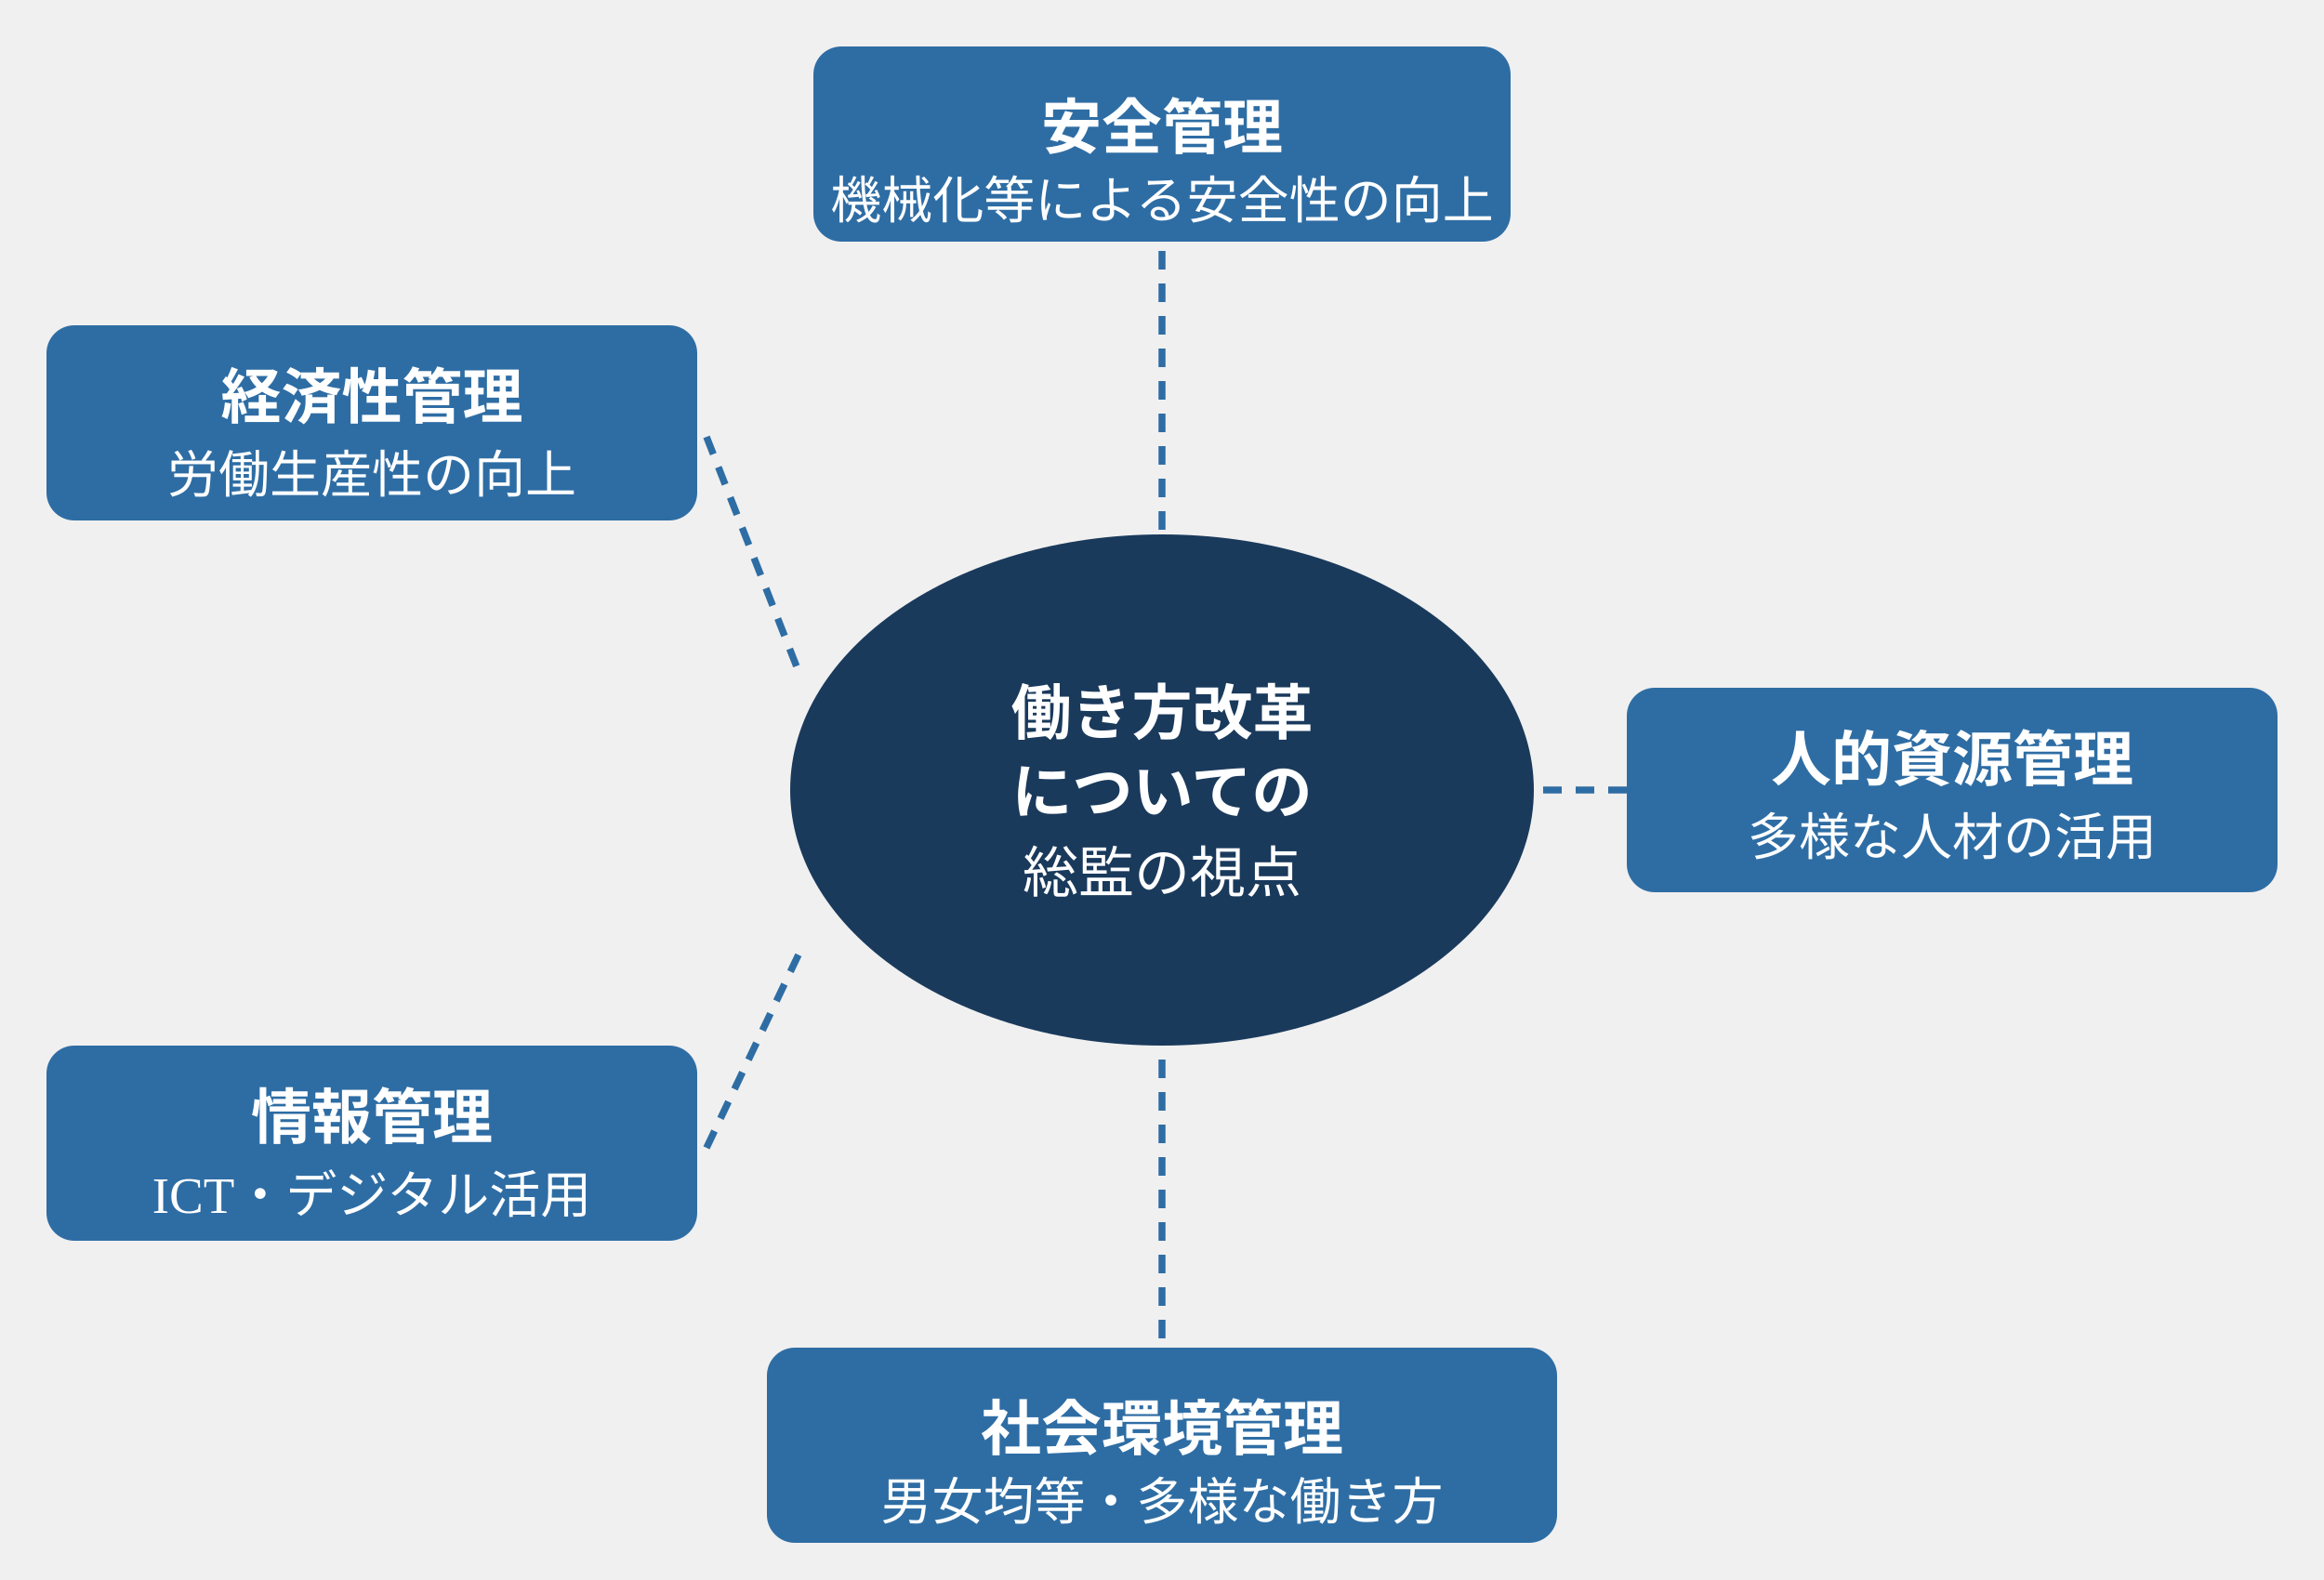
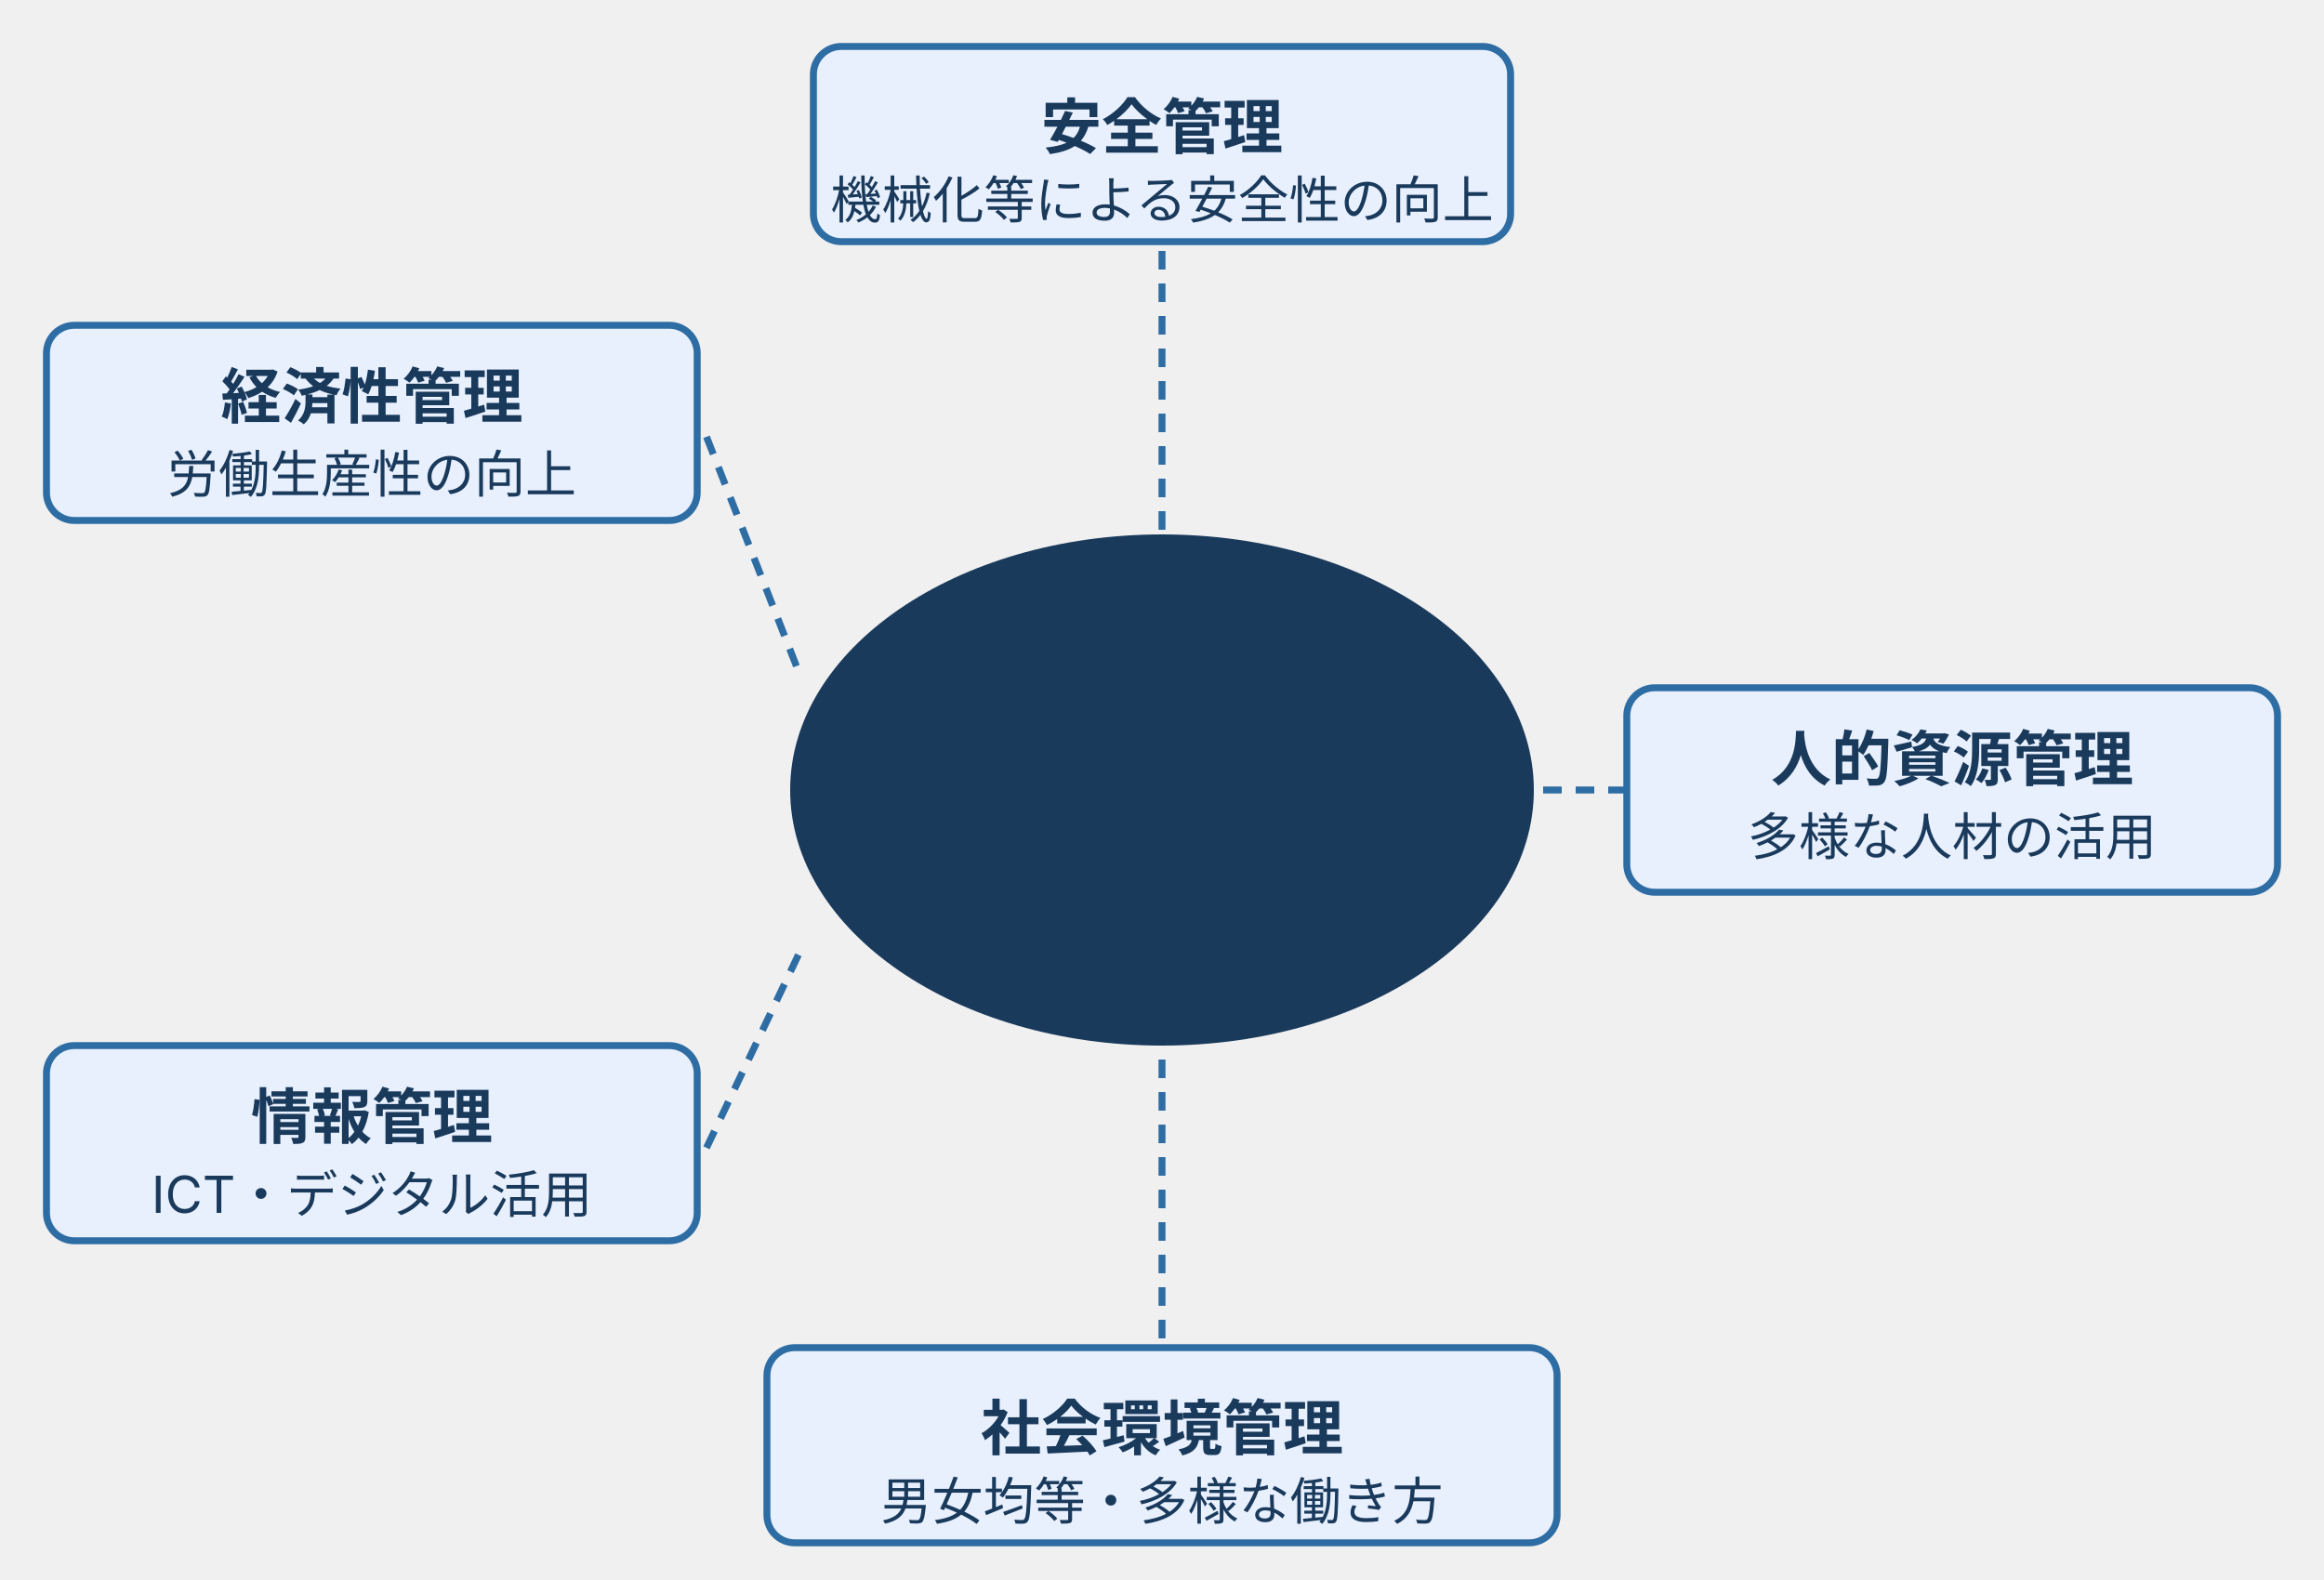
- <svg xmlns="http://www.w3.org/2000/svg" width="500" height="340" viewBox="0 0 500 340" style="max-width:500px;width:100%">
+ <svg xmlns="http://www.w3.org/2000/svg" width="500" height="340" viewBox="0 0 500 340" style="max-width:500px;width:100%" role="img" aria-label="figure 4 07" font-family="Inter, &quot;Noto Sans JP&quot;, &quot;Hiragino Kaku Gothic ProN&quot;, sans-serif">
  <ellipse cx="250" cy="170" rx="80" ry="55" fill="#1a3a5c" />
-   <text x="250" y="158" text-anchor="middle" fill="white" font-size="13" font-weight="bold">働き方改革</text>
-   <text x="250" y="175" text-anchor="middle" fill="white" font-size="13" font-weight="bold">についての</text>
-   <text x="250" y="192" text-anchor="middle" fill="white" font-size="12">総監の視点</text>
-   <rect x="175" y="10" width="150" height="42" rx="6" fill="#2e6da4" />
-   <text x="250" y="32" text-anchor="middle" fill="white" font-size="13" font-weight="bold">安全管理</text>
-   <text x="250" y="47" text-anchor="middle" fill="white" font-size="11">機械化等による安全性の向上</text>
+   <text x="250" y="158" text-anchor="middle" fill="#1a3a5c" font-size="13" font-weight="bold">働き方改革</text>
+   <text x="250" y="175" text-anchor="middle" fill="#1a3a5c" font-size="13" font-weight="bold">についての</text>
+   <text x="250" y="192" text-anchor="middle" fill="#1a3a5c" font-size="12">総監の視点</text>
+   <rect x="175" y="10" width="150" height="42" rx="6" fill="#e8f0fe" stroke="#2e6da4" stroke-width="1.5" />
+   <text x="250" y="32" text-anchor="middle" fill="#1a3a5c" font-size="13" font-weight="bold">安全管理</text>
+   <text x="250" y="47" text-anchor="middle" fill="#1a3a5c" font-size="11">機械化等による安全性の向上</text>
  <line x1="250" y1="54" x2="250" y2="115" stroke="#2e6da4" stroke-width="1.5" stroke-dasharray="4,3" />
-   <rect x="165" y="290" width="170" height="42" rx="6" fill="#2e6da4" />
-   <text x="250" y="312" text-anchor="middle" fill="white" font-size="13" font-weight="bold">社会環境管理</text>
-   <text x="250" y="327" text-anchor="middle" fill="white" font-size="11">男女均等・多様な働き方</text>
+   <rect x="165" y="290" width="170" height="42" rx="6" fill="#e8f0fe" stroke="#2e6da4" stroke-width="1.5" />
+   <text x="250" y="312" text-anchor="middle" fill="#1a3a5c" font-size="13" font-weight="bold">社会環境管理</text>
+   <text x="250" y="327" text-anchor="middle" fill="#1a3a5c" font-size="11">男女均等・多様な働き方</text>
  <line x1="250" y1="228" x2="250" y2="288" stroke="#2e6da4" stroke-width="1.5" stroke-dasharray="4,3" />
-   <rect x="10" y="70" width="140" height="42" rx="6" fill="#2e6da4" />
-   <text x="80" y="90" text-anchor="middle" fill="white" font-size="13" font-weight="bold">経済性管理</text>
-   <text x="80" y="106" text-anchor="middle" fill="white" font-size="11">労働生産性の向上</text>
+   <rect x="10" y="70" width="140" height="42" rx="6" fill="#e8f0fe" stroke="#2e6da4" stroke-width="1.5" />
+   <text x="80" y="90" text-anchor="middle" fill="#1a3a5c" font-size="13" font-weight="bold">経済性管理</text>
+   <text x="80" y="106" text-anchor="middle" fill="#1a3a5c" font-size="11">労働生産性の向上</text>
  <line x1="152" y1="94" x2="172" y2="145" stroke="#2e6da4" stroke-width="1.5" stroke-dasharray="4,3" />
-   <rect x="10" y="225" width="140" height="42" rx="6" fill="#2e6da4" />
-   <text x="80" y="245" text-anchor="middle" fill="white" font-size="13" font-weight="bold">情報管理</text>
-   <text x="80" y="261" text-anchor="middle" fill="white" font-size="11">ICT・デジタル活用</text>
+   <rect x="10" y="225" width="140" height="42" rx="6" fill="#e8f0fe" stroke="#2e6da4" stroke-width="1.5" />
+   <text x="80" y="245" text-anchor="middle" fill="#1a3a5c" font-size="13" font-weight="bold">情報管理</text>
+   <text x="80" y="261" text-anchor="middle" fill="#1a3a5c" font-size="11">ICT・デジタル活用</text>
  <line x1="152" y1="247" x2="172" y2="205" stroke="#2e6da4" stroke-width="1.5" stroke-dasharray="4,3" />
-   <rect x="350" y="148" width="140" height="44" rx="6" fill="#2e6da4" />
-   <text x="420" y="168" text-anchor="middle" fill="white" font-size="13" font-weight="bold">人的資源管理</text>
-   <text x="420" y="184" text-anchor="middle" fill="white" font-size="11">多様な人材の活用</text>
+   <rect x="350" y="148" width="140" height="44" rx="6" fill="#e8f0fe" stroke="#2e6da4" stroke-width="1.5" />
+   <text x="420" y="168" text-anchor="middle" fill="#1a3a5c" font-size="13" font-weight="bold">人的資源管理</text>
+   <text x="420" y="184" text-anchor="middle" fill="#1a3a5c" font-size="11">多様な人材の活用</text>
  <line x1="350" y1="170" x2="332" y2="170" stroke="#2e6da4" stroke-width="1.5" stroke-dasharray="4,3" />
</svg>
